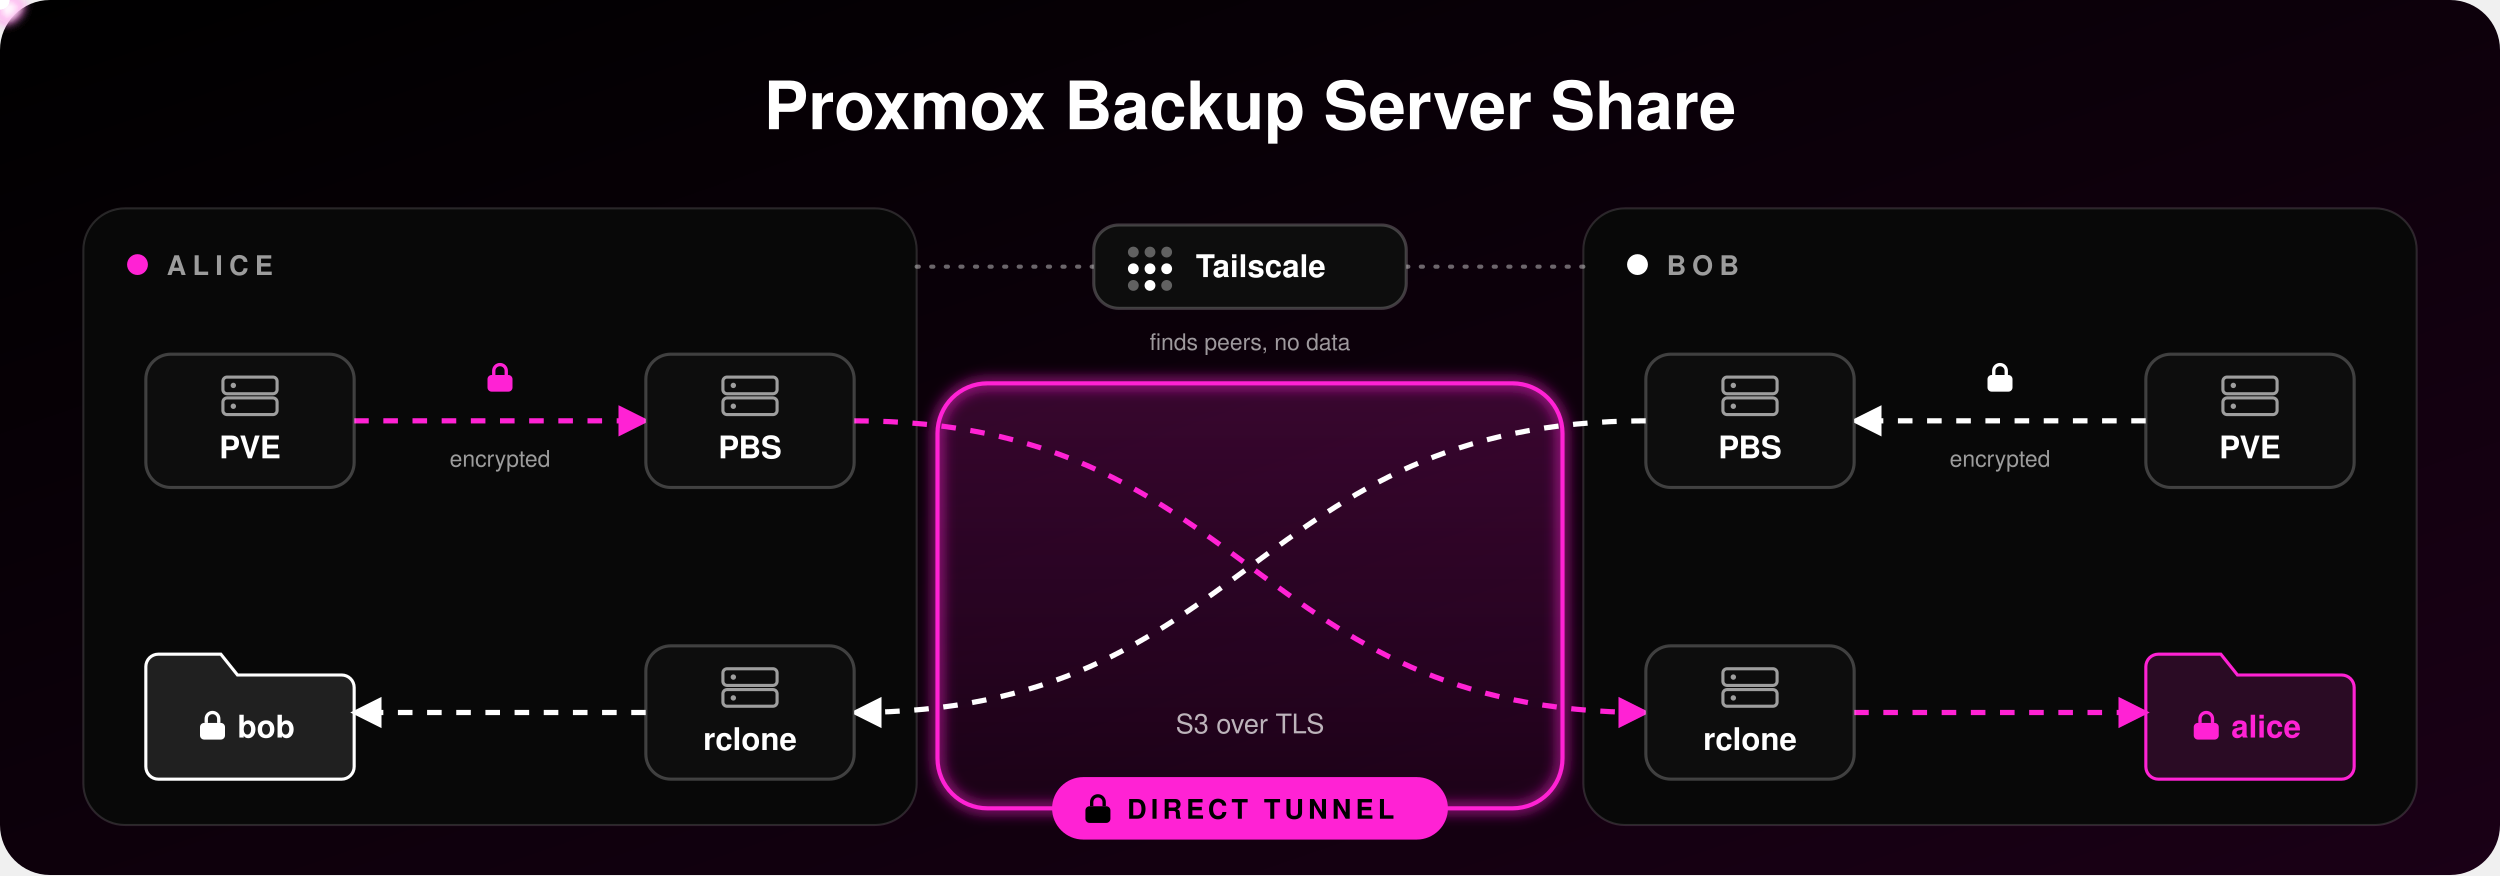
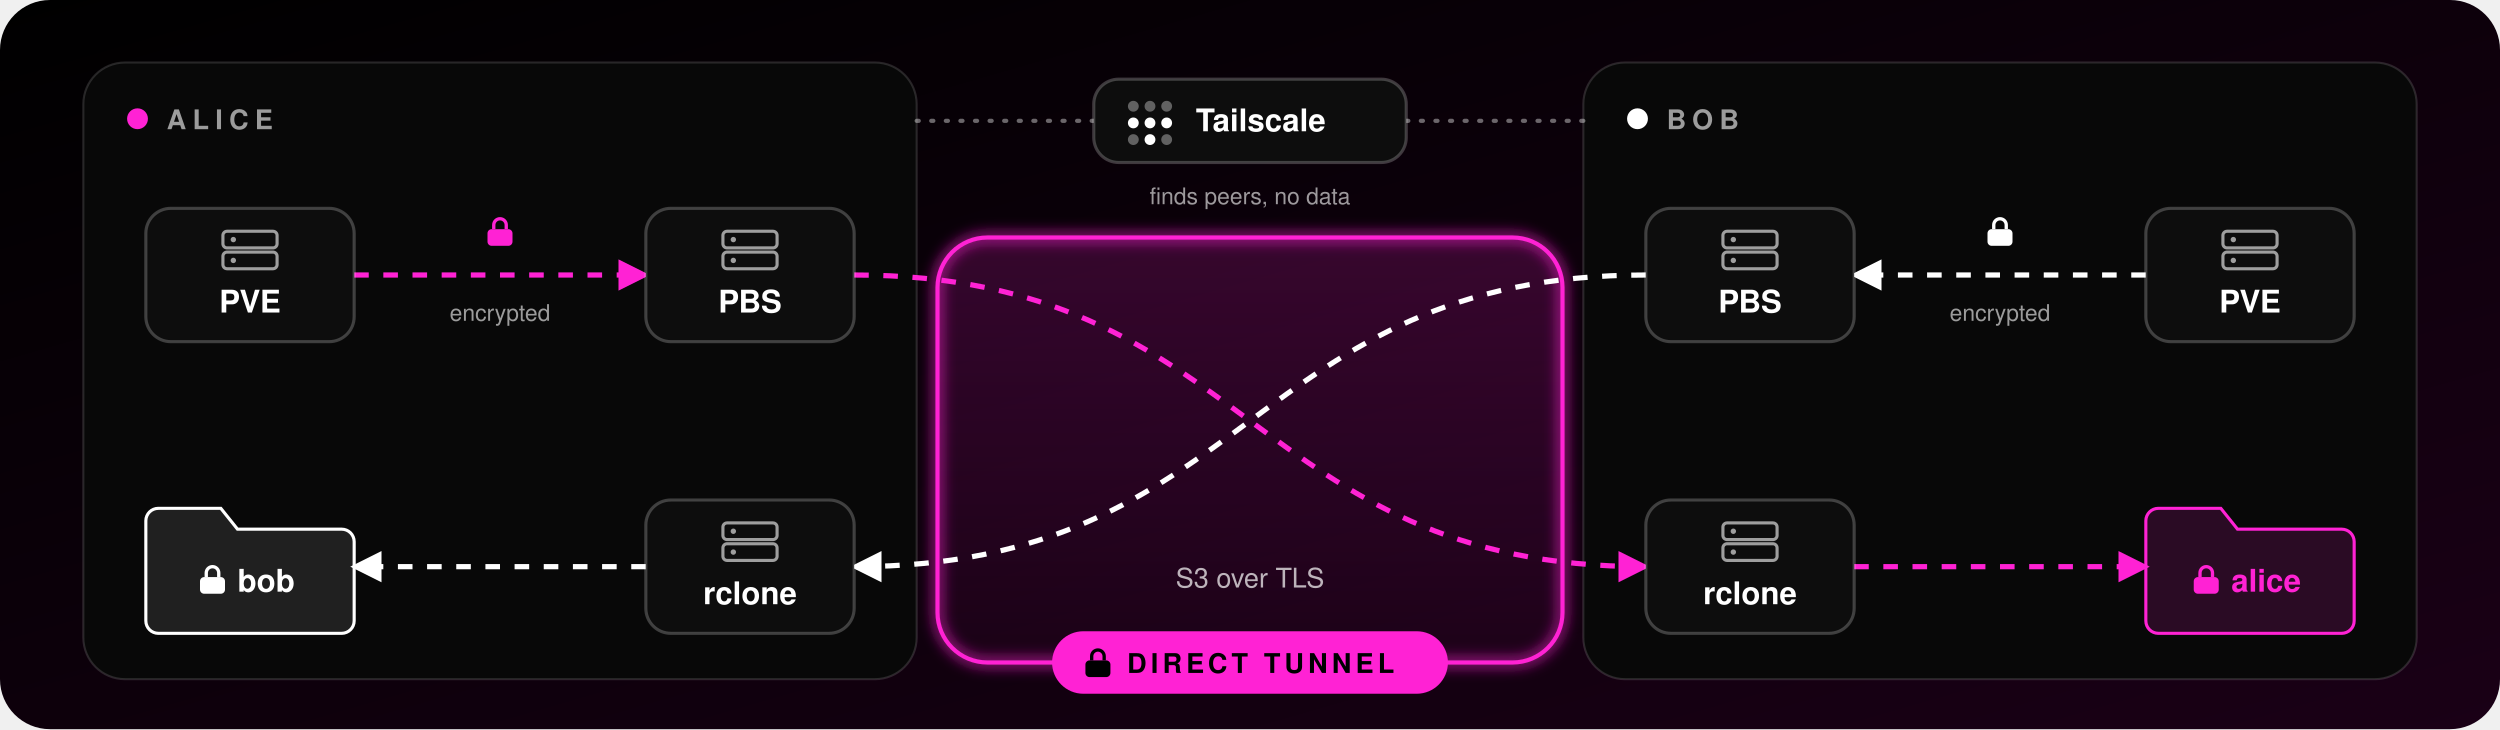
- <svg xmlns="http://www.w3.org/2000/svg" viewBox="0 0 1200 420" role="img" aria-labelledby="t d">
+ <svg xmlns="http://www.w3.org/2000/svg" viewBox="0 70 1200 350" role="img" aria-labelledby="t d">
  <style>
    text{font-family:ui-sans-serif,system-ui,-apple-system,"Segoe UI",Helvetica,Arial,sans-serif}
    .flow{fill:none;stroke-width:2.5;stroke-dasharray:7 7;animation:flow 1.2s linear infinite}
    @keyframes flow{to{stroke-dashoffset:-14}}
    @media (prefers-reduced-motion:reduce){.flow{animation:none}.pkt{display:none}}
  </style>
  <defs>
    <linearGradient id="bg" x1="0" y1="0" x2="1" y2="1">
      <stop offset="0" stop-color="#000" />
      <stop offset="1" stop-color="#1a0016" />
    </linearGradient>
    <linearGradient id="tun" x1="0" y1="0" x2="0" y2="1">
      <stop offset="0" stop-color="#ff22d4" stop-opacity=".18" />
      <stop offset="1" stop-color="#ff22d4" stop-opacity=".04" />
    </linearGradient>
    <filter id="glow" x="-150%" y="-150%" width="400%" height="400%">
      <feGaussianBlur stdDeviation="3" />
    </filter>
    <marker id="mm" viewBox="0 0 8 8" refX="7" refY="4" markerWidth="6" markerHeight="6" orient="auto">
      <path d="M0 0L8 4L0 8z" fill="#ff22d4" />
    </marker>
    <marker id="mw" viewBox="0 0 8 8" refX="7" refY="4" markerWidth="6" markerHeight="6" orient="auto">
      <path d="M0 0L8 4L0 8z" fill="#fff" />
    </marker>
    <symbol id="srv" viewBox="0 0 28 20">
      <g fill="none" stroke="#fff" stroke-opacity=".6" stroke-width="1.5">
        <rect x="1" y="1" width="26" height="8" rx="2" />
        <rect x="1" y="11" width="26" height="8" rx="2" />
      </g>
      <circle cx="6" cy="5" r="1.3" fill="#fff" fill-opacity=".6" />
      <circle cx="6" cy="15" r="1.3" fill="#fff" fill-opacity=".6" />
    </symbol>
    <symbol id="lock" viewBox="0 0 12 14">
      <rect y="6" width="12" height="8" rx="2" fill="currentColor" />
      <path d="M3 6V4a3 3 0 0 1 6 0v2" fill="none" stroke="currentColor" stroke-width="1.6" />
    </symbol>
    <g id="node">
      <rect width="100" height="64" rx="12" fill="#0d0d0d" stroke="#fff" stroke-opacity=".22" stroke-width="1.5" />
      <use href="#srv" x="36" y="10" width="28" height="20" />
    </g>
    <path id="folder" d="M0 14V58a6 6 0 0 0 6 6H94a6 6 0 0 0 6-6V20a6 6 0 0 0-6-6H44L36 4H6a6 6 0 0 0-6 6Z" stroke-width="1.5" />
    <g id="pkt">
      <circle r="9" fill="currentColor" filter="url(#glow)" />
      <circle r="4.5" fill="currentColor" />
    </g>
  </defs>
-   <rect width="1200" height="420" rx="24" fill="url(#bg)" />
-   <text x="600" y="62" text-anchor="middle" font-size="32" font-weight="700" fill="#fff">Proxmox Backup Server Share</text>
+   <rect y="70" width="1200" height="350" rx="24" fill="url(#bg)" />
  <rect x="40" y="100" width="400" height="296" rx="20" fill="#080808" stroke="#fff" stroke-opacity=".14" />
  <rect x="760" y="100" width="400" height="296" rx="20" fill="#080808" stroke="#fff" stroke-opacity=".14" />
  <circle cx="66" cy="127" r="5" fill="#ff22d4" />
  <text x="80" y="132" font-size="13" font-weight="600" letter-spacing="3" fill="#fff" fill-opacity=".6">ALICE</text>
  <circle cx="786" cy="127" r="5" fill="#fff" />
  <text x="800" y="132" font-size="13" font-weight="600" letter-spacing="3" fill="#fff" fill-opacity=".6">BOB</text>
  <path d="M525 128H440M675 128H760" stroke="#fff" stroke-opacity=".4" stroke-width="2" stroke-linecap="round" stroke-dasharray="1 6" fill="none" />
  <rect x="525" y="108" width="150" height="40" rx="12" fill="#0d0d0d" stroke="#fff" stroke-opacity=".22" stroke-width="1.5" />
  <g transform="translate(541 118)" fill="#fff">
    <circle cx="3" cy="3" r="2.6" opacity=".35" />
    <circle cx="11" cy="3" r="2.6" opacity=".35" />
    <circle cx="19" cy="3" r="2.6" opacity=".35" />
    <circle cx="3" cy="11" r="2.6" />
    <circle cx="11" cy="11" r="2.6" />
    <circle cx="19" cy="11" r="2.6" />
    <circle cx="3" cy="19" r="2.6" opacity=".35" />
    <circle cx="11" cy="19" r="2.6" />
    <circle cx="19" cy="19" r="2.6" opacity=".35" />
  </g>
  <text x="574" y="133" font-size="15" font-weight="600" fill="#fff">Tailscale</text>
  <text x="600" y="168" text-anchor="middle" font-size="11" fill="#fff" fill-opacity=".6">finds peers, no data</text>
  <rect x="450" y="184" width="300" height="204" rx="24" fill="none" stroke="#ff22d4" stroke-width="5" stroke-opacity=".6" filter="url(#glow)" />
  <rect x="450" y="184" width="300" height="204" rx="24" fill="url(#tun)" stroke="#ff22d4" stroke-width="2" />
  <text x="600" y="352" text-anchor="middle" font-size="13" fill="#fff" fill-opacity=".7">S3 over TLS</text>
  <rect x="505" y="373" width="190" height="30" rx="15" fill="#ff22d4" />
  <use href="#lock" x="521" y="381" width="12" height="14" color="#000" />
  <text x="541" y="393" font-size="13" font-weight="800" letter-spacing="2" fill="#000">DIRECT TUNNEL</text>
  <path class="flow" d="M170 202H310" stroke="#ff22d4" marker-end="url(#mm)" />
  <path class="flow" d="M1030 202H890" stroke="#fff" marker-end="url(#mw)" />
  <path class="flow" d="M310 342H170" stroke="#fff" marker-end="url(#mw)" />
  <path class="flow" d="M890 342H1030" stroke="#ff22d4" marker-end="url(#mm)" />
  <path id="x1" class="flow" d="M410 202C600 202 600 342 790 342" stroke="#ff22d4" marker-end="url(#mm)" />
  <path id="x2" class="flow" d="M790 202C600 202 600 342 410 342" stroke="#fff" marker-end="url(#mw)" />
  <use href="#lock" x="234" y="174" width="12" height="14" color="#ff22d4" />
  <text x="240" y="224" text-anchor="middle" font-size="11" fill="#fff" fill-opacity=".6">encrypted</text>
  <use href="#lock" x="954" y="174" width="12" height="14" color="#fff" />
  <text x="960" y="224" text-anchor="middle" font-size="11" fill="#fff" fill-opacity=".6">encrypted</text>
  <use href="#node" x="70" y="170" />
  <text x="120" y="220" text-anchor="middle" font-size="15" font-weight="600" fill="#fff">PVE</text>
  <use href="#node" x="310" y="170" />
  <text x="360" y="220" text-anchor="middle" font-size="15" font-weight="600" fill="#fff">PBS</text>
  <use href="#node" x="310" y="310" />
  <text x="360" y="360" text-anchor="middle" font-size="15" font-weight="600" fill="#fff">rclone</text>
  <use href="#folder" x="70" y="310" fill="#fff" fill-opacity=".1" stroke="#fff" />
  <use href="#lock" x="96" y="341" width="12" height="14" color="#fff" />
  <text x="114" y="354" font-size="15" font-weight="600" fill="#fff">bob</text>
  <use href="#node" x="1030" y="170" />
  <text x="1080" y="220" text-anchor="middle" font-size="15" font-weight="600" fill="#fff">PVE</text>
  <use href="#node" x="790" y="170" />
  <text x="840" y="220" text-anchor="middle" font-size="15" font-weight="600" fill="#fff">PBS</text>
  <use href="#node" x="790" y="310" />
  <text x="840" y="360" text-anchor="middle" font-size="15" font-weight="600" fill="#fff">rclone</text>
  <use href="#folder" x="1030" y="310" fill="#ff22d4" fill-opacity=".14" stroke="#ff22d4" />
  <use href="#lock" x="1053" y="341" width="12" height="14" color="#ff22d4" />
  <text x="1071" y="354" font-size="15" font-weight="600" fill="#ff22d4">alice</text>
  <use href="#pkt" class="pkt" color="#ff22d4">
    <animateMotion dur="5s" begin="0s" repeatCount="indefinite">
      <mpath href="#x1" />
    </animateMotion>
    <animate attributeName="opacity" values="0;1;1;0" keyTimes="0;.12;.88;1" dur="5s" begin="0s" repeatCount="indefinite" />
  </use>
  <use href="#pkt" class="pkt" color="#ff22d4">
    <animateMotion dur="5s" begin="-1.67s" repeatCount="indefinite">
      <mpath href="#x1" />
    </animateMotion>
    <animate attributeName="opacity" values="0;1;1;0" keyTimes="0;.12;.88;1" dur="5s" begin="-1.67s" repeatCount="indefinite" />
  </use>
  <use href="#pkt" class="pkt" color="#ff22d4">
    <animateMotion dur="5s" begin="-3.33s" repeatCount="indefinite">
      <mpath href="#x1" />
    </animateMotion>
    <animate attributeName="opacity" values="0;1;1;0" keyTimes="0;.12;.88;1" dur="5s" begin="-3.33s" repeatCount="indefinite" />
  </use>
  <use href="#pkt" class="pkt" color="#fff">
    <animateMotion dur="5s" begin="-0.8s" repeatCount="indefinite">
      <mpath href="#x2" />
    </animateMotion>
    <animate attributeName="opacity" values="0;1;1;0" keyTimes="0;.12;.88;1" dur="5s" begin="-0.8s" repeatCount="indefinite" />
  </use>
  <use href="#pkt" class="pkt" color="#fff">
    <animateMotion dur="5s" begin="-2.47s" repeatCount="indefinite">
      <mpath href="#x2" />
    </animateMotion>
    <animate attributeName="opacity" values="0;1;1;0" keyTimes="0;.12;.88;1" dur="5s" begin="-2.47s" repeatCount="indefinite" />
  </use>
  <use href="#pkt" class="pkt" color="#fff">
    <animateMotion dur="5s" begin="-4.13s" repeatCount="indefinite">
      <mpath href="#x2" />
    </animateMotion>
    <animate attributeName="opacity" values="0;1;1;0" keyTimes="0;.12;.88;1" dur="5s" begin="-4.13s" repeatCount="indefinite" />
  </use>
</svg>
